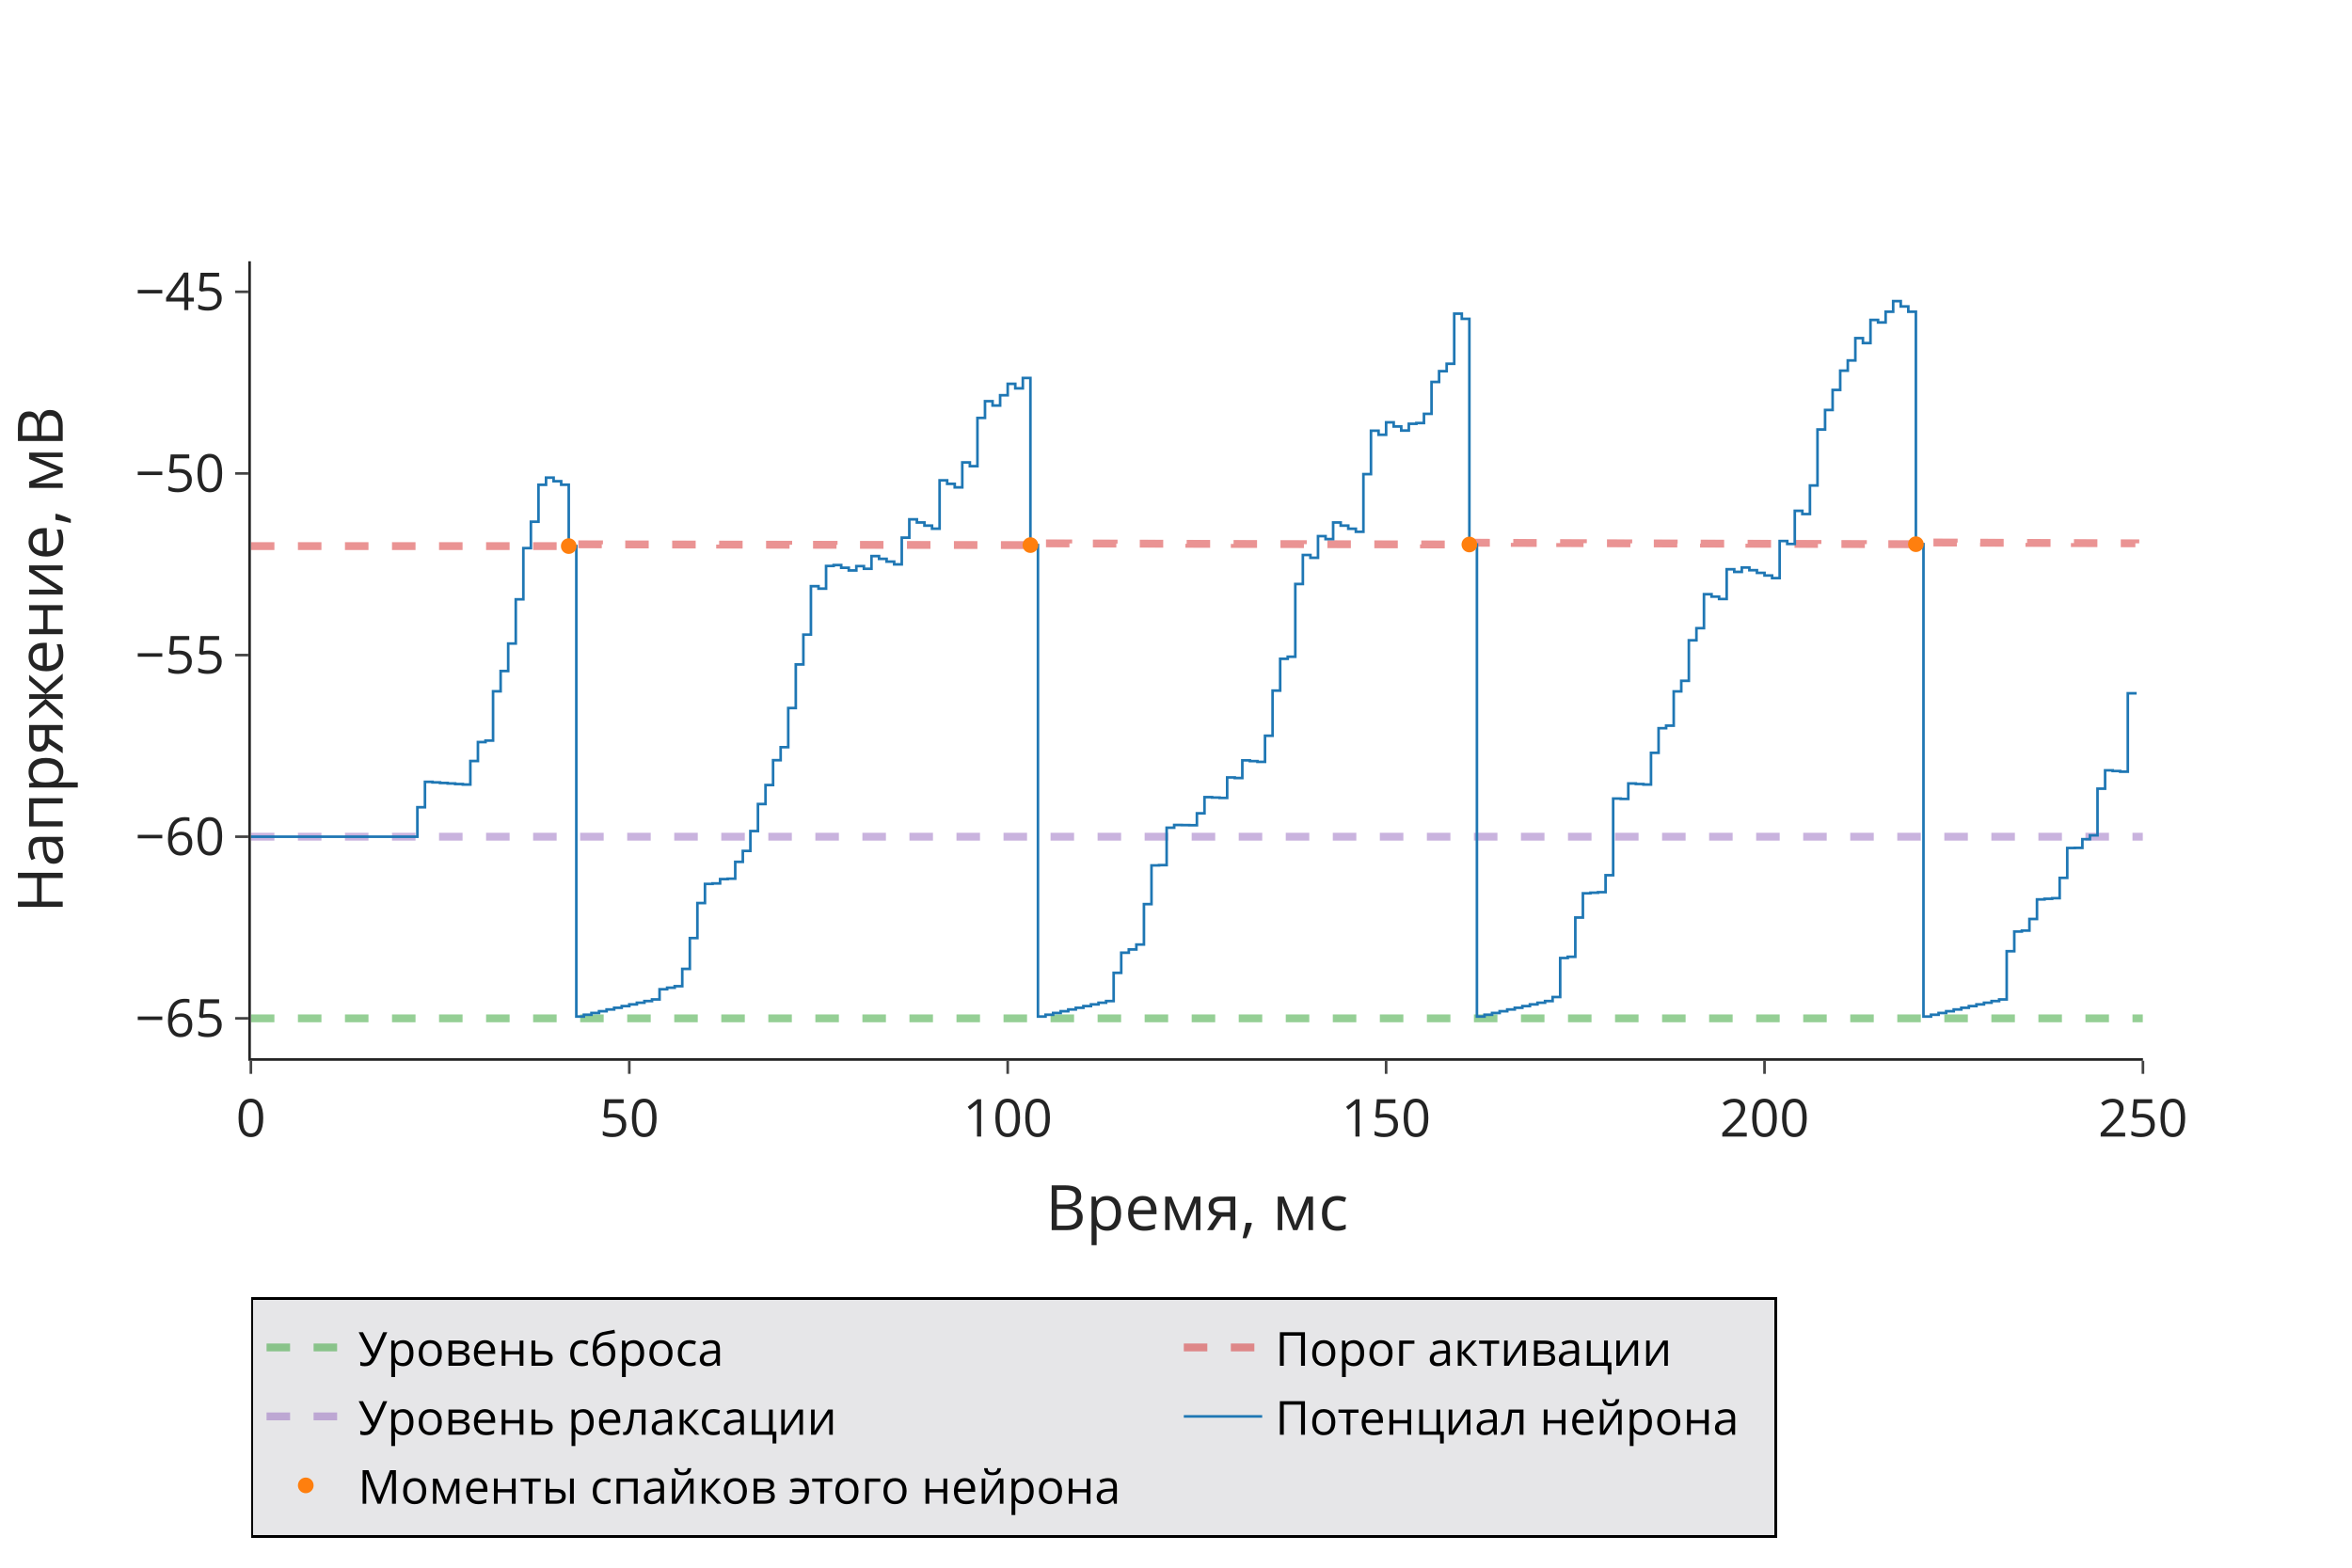
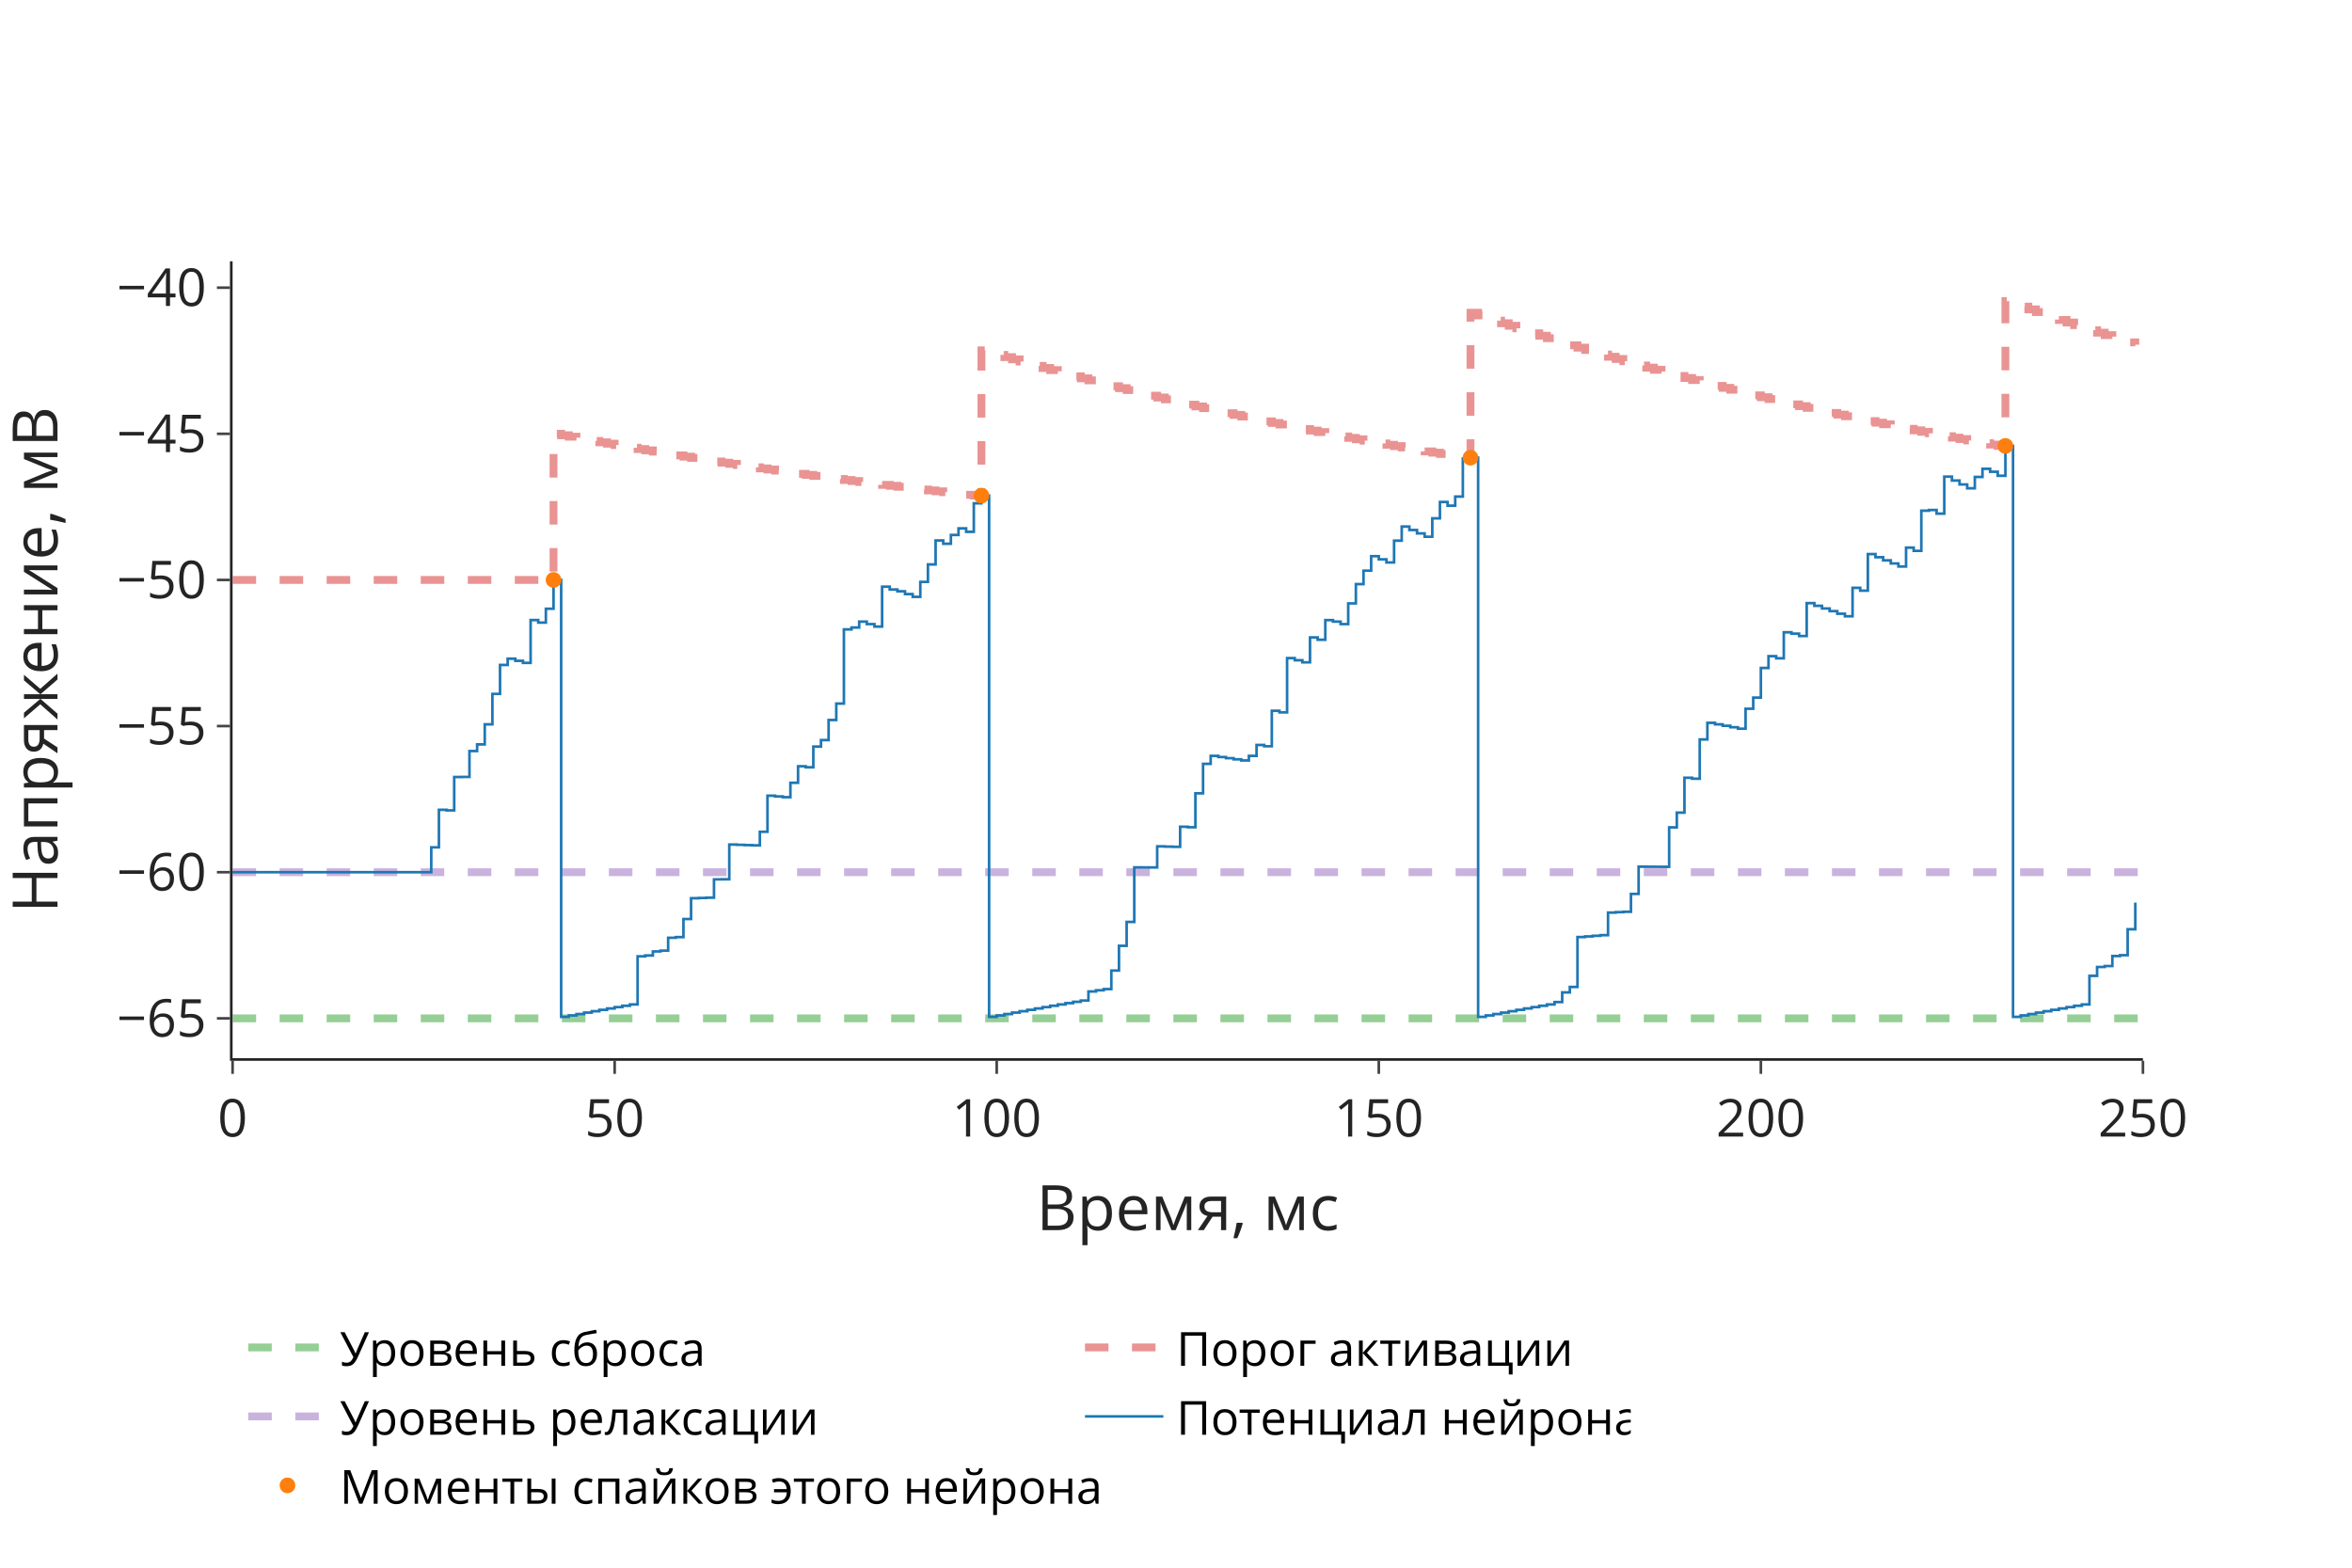
<svg xmlns="http://www.w3.org/2000/svg" class="main-svg" width="900" height="600" style="" viewBox="0 0 900 600">
  <rect x="0" y="0" width="900" height="600" style="fill: rgb(255, 255, 255); fill-opacity: 1;" />
-   <defs id="defs-c519e5">
+   <defs id="defs-5e301d">
    <g class="clips">
-       <clipPath id="clipc519e5xyplot" class="plotclip">
-         <rect width="724" height="305" />
-       </clipPath>
-       <clipPath class="axesclip" id="clipc519e5x">
-         <rect x="96" y="0" width="724" height="600" />
-       </clipPath>
-       <clipPath class="axesclip" id="clipc519e5y">
+       <clipPath id="clip5e301dxyplot" class="plotclip">
+         <rect width="731" height="305" />
+       </clipPath>
+       <clipPath class="axesclip" id="clip5e301dx">
+         <rect x="89" y="0" width="731" height="600" />
+       </clipPath>
+       <clipPath class="axesclip" id="clip5e301dy">
        <rect x="0" y="100" width="900" height="305" />
      </clipPath>
-       <clipPath class="axesclip" id="clipc519e5xy">
-         <rect x="96" y="100" width="724" height="305" />
+       <clipPath class="axesclip" id="clip5e301dxy">
+         <rect x="89" y="100" width="731" height="305" />
      </clipPath>
    </g>
    <g class="gradients" />
  </defs>
  <g class="bglayer" />
  <g class="layer-below">
    <g class="imagelayer" />
    <g class="shapelayer" />
  </g>
  <g class="cartesianlayer">
    <g class="subplot xy">
      <g class="layer-subplot">
        <g class="shapelayer" />
        <g class="imagelayer" />
      </g>
      <g class="gridlayer">
        <g class="x" />
        <g class="y" />
      </g>
      <g class="zerolinelayer" />
      <path class="xlines-below" />
      <path class="ylines-below" />
      <g class="overlines-below" />
      <g class="xaxislayer-below" />
      <g class="yaxislayer-below" />
      <g class="overaxes-below" />
-       <g class="plot" transform="translate(96, 100)" clip-path="url('#clipc519e5xyplot')">
+       <g class="plot" transform="translate(89, 100)" clip-path="url('#clip5e301dxyplot')">
        <g class="scatterlayer mlayer">
-           <g class="trace scatter tracef73c9b" style="stroke-miterlimit: 2; opacity: 0.5;">
-             <g class="fills" />
-             <g class="errorbars" />
-             <g class="lines">
-               <path class="js-line" d="M0,289.75H724V289.75" style="vector-effect: non-scaling-stroke; fill: none; stroke: rgb(44, 160, 44); stroke-opacity: 1; stroke-width: 3px; opacity: 1; stroke-dasharray: 9px, 9px;" />
-             </g>
-             <g class="points" />
-             <g class="text" />
-           </g>
-           <g class="trace scatter tracef20e17" style="stroke-miterlimit: 2; opacity: 0.5;">
-             <g class="fills" />
-             <g class="errorbars" />
-             <g class="lines">
-               <path class="js-line" d="M0,109.01H2.9V109.01H5.79V109.01H8.69V109.01H11.58V109.01H14.48V109.01H17.38V109.01H20.27V109.01H23.17V109.01H26.06V109.01H28.96V109.01H31.86V109.01H34.75V109.01H37.65V109.01H40.54V109.01H43.44V109.01H46.34V109.01H49.23V109.01H52.13V109.01H55.02V109.01H57.92V109.01H60.82V109.01H63.71V109.01H66.61V109.01H69.5V109.01H72.4V109.01H75.3V109.01H78.19V109.01H81.09V109.01H83.98V109.01H86.88V109.01H89.78V109.01H92.67V109.01H95.57V109.01H98.46V109.01H101.36V109.01H104.26V109.01H107.15V109.01H110.05V109.01H112.94V109.01H115.84V109.01H118.74V109.01H121.63V108.31H124.53V108.32H127.42V108.33H130.32V108.33H133.22V108.34H136.11V108.35H139.01V108.35H141.9V108.36H144.8V108.37H147.7V108.37H150.59V108.38H153.49V108.38H156.38V108.39H159.28V108.4H162.18V108.4H165.07V108.41H167.97V108.41H170.86V108.42H173.76V108.43H176.66V108.43H179.55V108.44H182.45V108.44H185.34V108.45H188.24V108.45H191.14V108.46H194.03V108.47H196.93V108.47H199.82V108.48H202.72V108.48H205.62V108.49H208.51V108.49H211.41V108.5H214.3V108.5H217.2V108.51H220.1V108.51H222.99V108.52H225.89V108.52H228.78V108.53H231.68V108.53H234.58V108.54H237.47V108.54H240.37V108.55H243.26V108.55H246.16V108.55H249.06V108.56H251.95V108.56H254.85V108.57H257.74V108.57H260.64V108.58H263.54V108.58H266.43V108.59H269.33V108.59H272.22V108.59H275.12V108.6H278.02V108.6H280.91V108.61H283.81V108.61H286.7V108.61H289.6V108.62H292.5V108.62H295.39V108.63H298.29V107.93H301.18V107.94H304.08V107.96H306.98V107.97H309.87V107.98H312.77V107.99H315.66V108H318.56V108.01H321.46V108.02H324.35V108.03H327.25V108.04H330.14V108.05H333.04V108.06H335.94V108.06H338.83V108.07H341.73V108.08H344.62V108.09H347.52V108.1H350.42V108.11H353.31V108.12H356.21V108.13H359.1V108.14H362V108.15H364.9V108.15H367.79V108.16H370.69V108.17H373.58V108.18H376.48V108.19H379.38V108.2H382.27V108.2H385.17V108.21H388.06V108.22H390.96V108.23H393.86V108.24H396.75V108.24H399.65V108.25H402.54V108.26H405.44V108.27H408.34V108.27H411.23V108.28H414.13V108.29H417.02V108.3H419.92V108.3H422.82V108.31H425.71V108.32H428.61V108.32H431.5V108.33H434.4V108.34H437.3V108.34H440.19V108.35H443.09V108.36H445.98V108.36H448.88V108.37H451.78V108.38H454.67V108.38H457.57V108.39H460.46V108.39H463.36V108.4H466.26V107.71H469.15V107.72H472.05V107.74H474.94V107.75H477.84V107.76H480.74V107.77H483.63V107.79H486.53V107.8H489.42V107.81H492.32V107.82H495.22V107.83H498.11V107.85H501.01V107.86H503.9V107.87H506.8V107.88H509.7V107.89H512.59V107.9H515.49V107.91H518.38V107.92H521.28V107.94H524.18V107.95H527.07V107.96H529.97V107.97H532.86V107.98H535.76V107.99H538.66V108H541.55V108.01H544.45V108.02H547.34V108.03H550.24V108.04H553.14V108.05H556.03V108.06H558.93V108.07H561.82V108.08H564.72V108.08H567.62V108.09H570.51V108.1H573.41V108.11H576.3V108.12H579.2V108.13H582.1V108.14H584.99V108.15H587.89V108.16H590.78V108.16H593.68V108.17H596.58V108.18H599.47V108.19H602.37V108.2H605.26V108.21H608.16V108.21H611.06V108.22H613.95V108.23H616.85V108.24H619.74V108.24H622.64V108.25H625.54V108.26H628.43V108.27H631.33V108.27H634.22V108.28H637.12V107.59H640.02V107.61H642.91V107.62H645.81V107.64H648.7V107.65H651.6V107.66H654.5V107.68H657.39V107.69H660.29V107.7H663.18V107.72H666.08V107.73H668.98V107.74H671.87V107.75H674.77V107.77H677.66V107.78H680.56V107.79H683.46V107.8H686.35V107.81H689.25V107.83H692.14V107.84H695.04V107.85H697.94V107.86H700.83V107.87H703.73V107.88H706.62V107.9H709.52V107.91H712.42V107.92H715.31V107.93H718.21V107.94H721.1V107.95" style="vector-effect: non-scaling-stroke; fill: none; stroke: rgb(214, 39, 40); stroke-opacity: 1; stroke-width: 3px; opacity: 1; stroke-dasharray: 9px, 9px;" />
-             </g>
-             <g class="points" />
-             <g class="text" />
-           </g>
-           <g class="trace scatter traceb3a255" style="stroke-miterlimit: 2; opacity: 0.5;">
-             <g class="fills" />
-             <g class="errorbars" />
-             <g class="lines">
-               <path class="js-line" d="M0,220.23H724V220.23" style="vector-effect: non-scaling-stroke; fill: none; stroke: rgb(148, 103, 189); stroke-opacity: 1; stroke-width: 3px; opacity: 1; stroke-dasharray: 9px, 9px;" />
-             </g>
-             <g class="points" />
-             <g class="text" />
-           </g>
-           <g class="trace scatter trace264a62" style="stroke-miterlimit: 2; opacity: 1;">
-             <g class="fills" />
-             <g class="errorbars" />
-             <g class="lines">
-               <path class="js-line" d="M0,220.23H2.9V220.23H5.79V220.23H8.69V220.23H11.58V220.23H14.48V220.23H17.38V220.23H20.27V220.23H23.17V220.23H26.06V220.23H28.96V220.23H31.86V220.23H34.75V220.23H37.65V220.23H40.54V220.23H43.44V220.23H46.34V220.23H49.23V220.23H52.13V220.23H55.02V220.23H57.92V220.23H60.82V220.23H63.71V208.95H66.61V199.24H69.5V199.45H72.4V199.66H75.3V199.86H78.19V200.07H81.09V200.27H83.98V191.26H86.88V184.01H89.78V183.45H92.67V164.58H95.57V156.83H98.46V146.3H101.36V129.38H104.26V109.79H107.15V99.68H110.05V85.55H112.94V82.8H115.84V84.17H118.74V85.52H121.63V109.01H124.53V289.06H127.42V288.37H130.32V287.7H133.22V287.02H136.11V286.36H139.01V285.7H141.9V285.05H144.8V284.41H147.7V283.77H150.59V283.13H153.49V282.51H156.38V278.61H159.28V278.03H162.18V277.45H165.07V270.82H167.97V259.03H170.86V245.63H173.76V238.29H176.66V238.11H179.55V236.46H182.45V236.3H185.34V229.86H188.24V225.67H191.14V218.08H194.03V207.73H196.93V200.46H199.82V190.96H202.72V185.97H205.62V170.98H208.51V154.3H211.41V142.89H214.3V124.36H217.2V125.29H220.1V116.61H222.99V116.26H225.89V117.3H228.78V118.32H231.68V116.66H234.58V117.69H237.47V112.83H240.37V113.89H243.26V114.95H246.16V116H249.06V105.78H251.95V98.76H254.85V99.97H257.74V101.17H260.64V102.35H263.54V83.83H266.43V85.19H269.33V86.53H272.22V76.98H275.12V78.41H278.02V59.95H280.91V53.54H283.81V55.2H286.7V51.28H289.6V46.9H292.5V48.63H295.39V44.66H298.29V108.63H301.18V289.06H304.08V288.37H306.98V287.7H309.87V287.02H312.77V286.36H315.66V285.7H318.56V285.05H321.46V284.41H324.35V283.77H327.25V283.13H330.14V272.34H333.04V264.63H335.94V263.39H338.83V261.5H341.73V246.03H344.62V231.21H347.52V231.1H350.42V216.79H353.31V215.75H356.21V215.8H359.1V215.84H362V211.28H364.9V205.09H367.79V205.24H370.69V205.39H373.58V197.54H376.48V197.76H379.38V191.01H382.27V191.3H385.17V191.59H388.06V181.59H390.96V164.32H393.86V152.15H396.75V151.36H399.65V123.51H402.54V112.41H405.44V113.48H408.34V105.19H411.23V106.33H414.13V99.97H417.02V101.17H419.92V102.36H422.82V103.53H425.71V81.47H428.61V64.84H431.5V66.39H434.4V61.64H437.3V63.22H440.19V64.78H443.09V62.19H445.98V61.9H448.88V58.39H451.78V46.19H454.67V42.05H457.57V39.22H460.46V20.04H463.36V22.03H466.26V108.4H469.15V289.06H472.05V288.37H474.94V287.7H477.84V287.02H480.74V286.36H483.63V285.7H486.53V285.05H489.42V284.41H492.32V283.77H495.22V283.13H498.11V281.59H501.01V266.66H503.9V266.2H506.8V251.16H509.7V241.89H512.59V241.67H515.49V241.46H518.38V234.97H521.28V205.63H524.18V205.77H527.07V199.86H529.97V200.06H532.86V200.26H535.76V188.13H538.66V178.7H541.55V177.73H544.45V164.61H547.34V160.56H550.24V145.07H553.14V140.42H556.03V127.43H558.93V128.35H561.82V129.26H564.72V117.88H567.62V118.88H570.51V117.21H573.41V118.24H576.3V119.25H579.2V120.26H582.1V121.25H584.99V107.06H587.89V108.19H590.78V95.5H593.68V96.74H596.58V85.81H599.47V64.37H602.37V56.91H605.26V49.23H608.16V41.86H611.06V37.95H613.95V29.4H616.85V31.3H619.74V22.44H622.64V23.4H625.54V19.3H628.43V15.25H631.33V17.29H634.22V19.31H637.12V108.28H640.02V289.06H642.91V288.37H645.81V287.7H648.7V287.02H651.6V286.36H654.5V285.7H657.39V285.05H660.29V284.41H663.18V283.77H666.08V283.13H668.98V282.51H671.87V264.05H674.77V256.53H677.66V256.17H680.56V251.72H683.46V244.24H686.35V244H689.25V243.76H692.14V235.99H695.04V224.55H697.94V224.5H700.83V221.18H703.73V219.7H706.62V201.85H709.52V194.83H712.42V195.09H715.31V195.34H718.21V165.34H721.1V164.87" style="vector-effect: non-scaling-stroke; fill: none; stroke: rgb(31, 119, 180); stroke-opacity: 1; stroke-width: 1px; opacity: 1;" />
-             </g>
-             <g class="points" />
-             <g class="text" />
-           </g>
-           <g class="trace scatter tracebfa62c" style="stroke-miterlimit: 2; opacity: 1;">
+           <g class="trace scatter tracedfa2c3" style="stroke-miterlimit: 2; opacity: 0.5;">
+             <g class="fills" />
+             <g class="errorbars" />
+             <g class="lines">
+               <path class="js-line" d="M0,289.75H731V289.75" style="vector-effect: non-scaling-stroke; fill: none; stroke: rgb(44, 160, 44); stroke-opacity: 1; stroke-width: 3px; opacity: 1; stroke-dasharray: 9px, 9px;" />
+             </g>
+             <g class="points" />
+             <g class="text" />
+           </g>
+           <g class="trace scatter trace1fc67f" style="stroke-miterlimit: 2; opacity: 0.5;">
+             <g class="fills" />
+             <g class="errorbars" />
+             <g class="lines">
+               <path class="js-line" d="M0,121.96H2.92V121.96H5.85V121.96H8.77V121.96H11.7V121.96H14.62V121.96H17.54V121.96H20.47V121.96H23.39V121.96H26.32V121.96H29.24V121.96H32.16V121.96H35.09V121.96H38.01V121.96H40.94V121.96H43.86V121.96H46.78V121.96H49.71V121.96H52.63V121.96H55.56V121.96H58.48V121.96H61.4V121.96H64.33V121.96H67.25V121.96H70.18V121.96H73.1V121.96H76.02V121.96H78.95V121.96H81.87V121.96H84.8V121.96H87.72V121.96H90.64V121.96H93.57V121.96H96.49V121.96H99.42V121.96H102.34V121.96H105.26V121.96H108.19V121.96H111.11V121.96H114.04V121.96H116.96V121.96H119.88V121.96H122.81V66.03H125.73V66.59H128.66V67.14H131.58V67.69H134.5V68.23H137.43V68.76H140.35V69.29H143.28V69.81H146.2V70.33H149.12V70.85H152.05V71.36H154.97V71.86H157.9V72.36H160.82V72.85H163.74V73.34H166.67V73.82H169.59V74.3H172.52V74.78H175.44V75.25H178.36V75.71H181.29V76.17H184.21V76.63H187.14V77.08H190.06V77.53H192.98V77.97H195.91V78.41H198.83V78.84H201.76V79.27H204.68V79.69H207.6V80.11H210.53V80.53H213.45V80.94H216.38V81.35H219.3V81.75H222.22V82.15H225.15V82.55H228.07V82.94H231V83.33H233.92V83.71H236.84V84.1H239.77V84.47H242.69V84.85H245.62V85.21H248.54V85.58H251.46V85.94H254.39V86.3H257.31V86.66H260.24V87.01H263.16V87.35H266.08V87.7H269.01V88.04H271.93V88.38H274.86V88.71H277.78V89.04H280.7V89.37H283.63V89.69H286.55V34.09H289.48V34.96H292.4V35.83H295.32V36.68H298.25V37.53H301.17V38.37H304.1V39.2H307.02V40.03H309.94V40.84H312.87V41.65H315.79V42.45H318.72V43.24H321.64V44.02H324.56V44.8H327.49V45.57H330.41V46.33H333.34V47.08H336.26V47.82H339.18V48.56H342.11V49.29H345.03V50.02H347.96V50.73H350.88V51.44H353.8V52.14H356.73V52.84H359.65V53.52H362.58V54.21H365.5V54.88H368.42V55.55H371.35V56.21H374.27V56.86H377.2V57.51H380.12V58.15H383.04V58.79H385.97V59.41H388.89V60.04H391.82V60.65H394.74V61.26H397.66V61.87H400.59V62.47H403.51V63.06H406.44V63.64H409.36V64.22H412.28V64.8H415.21V65.37H418.13V65.93H421.06V66.49H423.98V67.04H426.9V67.59H429.83V68.13H432.75V68.66H435.68V69.19H438.6V69.72H441.52V70.24H444.45V70.75H447.37V71.26H450.3V71.77H453.22V72.27H456.14V72.76H459.07V73.25H461.99V73.74H464.92V74.22H467.84V74.69H470.76V75.16H473.69V19.7H476.61V20.71H479.54V21.72H482.46V22.72H485.38V23.71H488.31V24.68H491.23V25.65H494.16V26.61H497.08V27.56H500V28.5H502.93V29.43H505.85V30.35H508.78V31.26H511.7V32.16H514.62V33.06H517.55V33.94H520.47V34.82H523.4V35.68H526.32V36.54H529.24V37.39H532.17V38.23H535.09V39.07H538.02V39.89H540.94V40.71H543.86V41.52H546.79V42.32H549.71V43.11H552.64V43.9H555.56V44.67H558.48V45.44H561.41V46.2H564.33V46.96H567.26V47.7H570.18V48.44H573.1V49.17H576.03V49.9H578.95V50.61H581.88V51.32H584.8V52.03H587.72V52.72H590.65V53.41H593.57V54.09H596.5V54.77H599.42V55.44H602.34V56.1H605.27V56.76H608.19V57.4H611.12V58.05H614.04V58.68H616.96V59.31H619.89V59.94H622.81V60.55H625.74V61.16H628.66V61.77H631.58V62.37H634.51V62.96H637.43V63.55H640.36V64.13H643.28V64.7H646.2V65.27H649.13V65.84H652.05V66.4H654.98V66.95H657.9V67.5H660.82V68.04H663.75V68.58H666.67V69.11H669.6V69.63H672.52V70.15H675.44V70.67H678.37V15.25H681.29V16.31H684.22V17.36H687.14V18.4H690.06V19.43H692.99V20.45H695.91V21.46H698.84V22.46H701.76V23.45H704.68V24.43H707.61V25.41H710.53V26.37H713.46V27.32H716.38V28.26H719.3V29.19H722.23V30.11H725.15V31.03H728.08V31.93" style="vector-effect: non-scaling-stroke; fill: none; stroke: rgb(214, 39, 40); stroke-opacity: 1; stroke-width: 3px; opacity: 1; stroke-dasharray: 9px, 9px;" />
+             </g>
+             <g class="points" />
+             <g class="text" />
+           </g>
+           <g class="trace scatter traced1968a" style="stroke-miterlimit: 2; opacity: 0.5;">
+             <g class="fills" />
+             <g class="errorbars" />
+             <g class="lines">
+               <path class="js-line" d="M0,233.82H731V233.82" style="vector-effect: non-scaling-stroke; fill: none; stroke: rgb(148, 103, 189); stroke-opacity: 1; stroke-width: 3px; opacity: 1; stroke-dasharray: 9px, 9px;" />
+             </g>
+             <g class="points" />
+             <g class="text" />
+           </g>
+           <g class="trace scatter trace7bc4e3" style="stroke-miterlimit: 2; opacity: 1;">
+             <g class="fills" />
+             <g class="errorbars" />
+             <g class="lines">
+               <path class="js-line" d="M0,233.82H2.92V233.82H5.85V233.82H8.77V233.82H11.7V233.82H14.62V233.82H17.54V233.82H20.47V233.82H23.39V233.82H26.32V233.82H29.24V233.82H32.16V233.82H35.09V233.82H38.01V233.82H40.94V233.82H43.86V233.82H46.78V233.82H49.71V233.82H52.63V233.82H55.56V233.82H58.48V233.82H61.4V233.82H64.33V233.82H67.25V233.82H70.18V233.82H73.1V233.82H76.02V224.3H78.95V209.93H81.87V210.16H84.8V197.39H87.72V197.35H90.64V187.44H93.57V184.91H96.49V177.22H99.42V165.57H102.34V154.5H105.26V152.09H108.19V152.91H111.11V153.71H114.04V137.32H116.96V138.28H119.88V132.98H122.81V121.96H125.73V289.19H128.66V288.64H131.58V288.1H134.5V287.56H137.43V287.02H140.35V286.49H143.28V285.97H146.2V285.45H149.12V284.94H152.05V284.43H154.97V266.01H157.9V265.69H160.82V264.14H163.74V263.83H166.67V258.91H169.59V258.66H172.52V251.73H175.44V243.77H178.36V243.67H181.29V243.57H184.21V236.56H187.14V236.53H190.06V223.23H192.98V223.34H195.91V223.44H198.83V223.55H201.76V218.35H204.68V204.54H207.6V204.83H210.53V205.12H213.45V199.59H216.38V193.27H219.3V193.67H222.22V185.75H225.15V183.24H228.07V175.56H231V169.28H233.92V140.88H236.84V140.17H239.77V137.91H242.69V138.86H245.62V139.81H248.54V124.54H251.46V125.63H254.39V126.3H257.31V127.37H260.24V128.43H263.16V122.71H266.08V116.03H269.01V106.85H271.93V108.11H274.86V104.74H277.78V102.23H280.7V103.54H283.63V92.62H286.55V89.69H289.48V289.19H292.4V288.64H295.32V288.1H298.25V287.56H301.17V287.02H304.1V286.49H307.02V285.97H309.94V285.45H312.87V284.94H315.79V284.43H318.72V283.92H321.64V283.43H324.56V282.93H327.49V279.46H330.41V279H333.34V278.55H336.26V271.46H339.18V262H342.11V252.85H345.03V231.96H347.96V231.98H350.88V232H353.8V223.92H356.73V224.02H359.65V224.11H362.58V216.42H365.5V216.6H368.42V203.62H371.35V192.35H374.27V189.29H377.2V189.74H380.12V190.17H383.04V190.61H385.97V191.04H388.89V189.3H391.82V185.12H394.74V185.61H397.66V172.04H400.59V172.65H403.51V151.88H406.44V152.69H409.36V153.5H412.28V143.95H415.21V144.85H418.13V137.34H421.06V137.9H423.98V138.86H426.9V130.94H429.83V123.56H432.75V118.41H435.68V112.87H438.6V114.07H441.52V115.27H444.45V106.93H447.37V101.52H450.3V102.84H453.22V104.14H456.14V105.43H459.07V98.39H461.99V92.12H464.92V93.53H467.84V90.05H470.76V75.51H473.69V75.16H476.61V289.19H479.54V288.64H482.46V288.1H485.38V287.56H488.31V287.02H491.23V286.49H494.16V285.97H497.08V285.45H500V284.94H502.93V284.43H505.85V283.52H508.78V279.83H511.7V277.74H514.62V258.64H517.55V258.39H520.47V258.15H523.4V257.91H526.32V249.27H529.24V249.11H532.17V248.96H535.09V242.13H538.02V231.7H540.94V231.72H543.86V231.74H546.79V231.76H549.71V216.66H552.64V211.02H555.56V197.67H558.48V198.03H561.41V183.01H564.33V176.65H567.26V177.22H570.18V177.78H573.1V178.34H576.03V178.89H578.95V171.26H581.88V167H584.8V155.65H587.72V151.13H590.65V151.95H593.57V142H596.5V142.51H599.42V143.42H602.34V130.84H605.27V131.87H608.19V132.88H611.12V133.89H614.04V134.88H616.96V135.87H619.89V124.98H622.81V126.07H625.74V112.06H628.66V113.27H631.58V114.47H634.51V115.65H637.43V116.83H640.36V109.6H643.28V110.83H646.2V95.46H649.13V95.2H652.05V96.58H654.98V82.41H657.9V83.91H660.82V85.41H663.75V86.88H666.67V82.54H669.6V79.42H672.52V80.56H675.44V82.08H678.37V70.67H681.29V289.19H684.22V288.64H687.14V288.1H690.06V287.56H692.99V287.02H695.91V286.49H698.84V285.97H701.76V285.45H704.68V284.94H707.61V284.43H710.53V273.48H713.46V270.09H716.38V269.73H719.3V265.9H722.23V265.58H725.15V255.65H728.08V245.46" style="vector-effect: non-scaling-stroke; fill: none; stroke: rgb(31, 119, 180); stroke-opacity: 1; stroke-width: 1px; opacity: 1;" />
+             </g>
+             <g class="points" />
+             <g class="text" />
+           </g>
+           <g class="trace scatter trace8ce235" style="stroke-miterlimit: 2; opacity: 1;">
            <g class="fills" />
            <g class="errorbars" />
            <g class="lines" />
            <g class="points">
-               <path class="point" transform="translate(121.63,109.01)" d="M3,0A3,3 0 1,1 0,-3A3,3 0 0,1 3,0Z" style="opacity: 1; stroke-width: 0px; fill: rgb(255, 127, 14); fill-opacity: 1;" />
-               <path class="point" transform="translate(298.29,108.63)" d="M3,0A3,3 0 1,1 0,-3A3,3 0 0,1 3,0Z" style="opacity: 1; stroke-width: 0px; fill: rgb(255, 127, 14); fill-opacity: 1;" />
-               <path class="point" transform="translate(466.26,108.4)" d="M3,0A3,3 0 1,1 0,-3A3,3 0 0,1 3,0Z" style="opacity: 1; stroke-width: 0px; fill: rgb(255, 127, 14); fill-opacity: 1;" />
-               <path class="point" transform="translate(637.12,108.28)" d="M3,0A3,3 0 1,1 0,-3A3,3 0 0,1 3,0Z" style="opacity: 1; stroke-width: 0px; fill: rgb(255, 127, 14); fill-opacity: 1;" />
+               <path class="point" transform="translate(122.81,121.96)" d="M3,0A3,3 0 1,1 0,-3A3,3 0 0,1 3,0Z" style="opacity: 1; stroke-width: 0px; fill: rgb(255, 127, 14); fill-opacity: 1;" />
+               <path class="point" transform="translate(286.55,89.69)" d="M3,0A3,3 0 1,1 0,-3A3,3 0 0,1 3,0Z" style="opacity: 1; stroke-width: 0px; fill: rgb(255, 127, 14); fill-opacity: 1;" />
+               <path class="point" transform="translate(473.69,75.16)" d="M3,0A3,3 0 1,1 0,-3A3,3 0 0,1 3,0Z" style="opacity: 1; stroke-width: 0px; fill: rgb(255, 127, 14); fill-opacity: 1;" />
+               <path class="point" transform="translate(678.37,70.67)" d="M3,0A3,3 0 1,1 0,-3A3,3 0 0,1 3,0Z" style="opacity: 1; stroke-width: 0px; fill: rgb(255, 127, 14); fill-opacity: 1;" />
            </g>
            <g class="text" />
          </g>
        </g>
      </g>
      <g class="overplot" />
-       <path class="xlines-above crisp" d="M95,405.5H820" style="fill: none; stroke-width: 1px; stroke: rgb(36, 36, 36); stroke-opacity: 1;" />
-       <path class="ylines-above crisp" d="M95.5,100V405" style="fill: none; stroke-width: 1px; stroke: rgb(36, 36, 36); stroke-opacity: 1;" />
+       <path class="xlines-above crisp" d="M88,405.5H820" style="fill: none; stroke-width: 1px; stroke: rgb(36, 36, 36); stroke-opacity: 1;" />
+       <path class="ylines-above crisp" d="M88.5,100V405" style="fill: none; stroke-width: 1px; stroke: rgb(36, 36, 36); stroke-opacity: 1;" />
      <g class="overlines-above" />
      <g class="xaxislayer-above">
-         <path class="xtick ticks crisp" d="M0,406v5" transform="translate(96,0)" style="stroke: rgb(68, 68, 68); stroke-opacity: 1; stroke-width: 1px;" />
-         <path class="xtick ticks crisp" d="M0,406v5" transform="translate(240.8,0)" style="stroke: rgb(68, 68, 68); stroke-opacity: 1; stroke-width: 1px;" />
-         <path class="xtick ticks crisp" d="M0,406v5" transform="translate(385.6,0)" style="stroke: rgb(68, 68, 68); stroke-opacity: 1; stroke-width: 1px;" />
-         <path class="xtick ticks crisp" d="M0,406v5" transform="translate(530.4,0)" style="stroke: rgb(68, 68, 68); stroke-opacity: 1; stroke-width: 1px;" />
-         <path class="xtick ticks crisp" d="M0,406v5" transform="translate(675.2,0)" style="stroke: rgb(68, 68, 68); stroke-opacity: 1; stroke-width: 1px;" />
+         <path class="xtick ticks crisp" d="M0,406v5" transform="translate(89,0)" style="stroke: rgb(68, 68, 68); stroke-opacity: 1; stroke-width: 1px;" />
+         <path class="xtick ticks crisp" d="M0,406v5" transform="translate(235.2,0)" style="stroke: rgb(68, 68, 68); stroke-opacity: 1; stroke-width: 1px;" />
+         <path class="xtick ticks crisp" d="M0,406v5" transform="translate(381.4,0)" style="stroke: rgb(68, 68, 68); stroke-opacity: 1; stroke-width: 1px;" />
+         <path class="xtick ticks crisp" d="M0,406v5" transform="translate(527.6,0)" style="stroke: rgb(68, 68, 68); stroke-opacity: 1; stroke-width: 1px;" />
+         <path class="xtick ticks crisp" d="M0,406v5" transform="translate(673.8,0)" style="stroke: rgb(68, 68, 68); stroke-opacity: 1; stroke-width: 1px;" />
        <path class="xtick ticks crisp" d="M0,406v5" transform="translate(820,0)" style="stroke: rgb(68, 68, 68); stroke-opacity: 1; stroke-width: 1px;" />
        <g class="xtick">
-           <text text-anchor="middle" x="0" y="435" transform="translate(96,0)" style="font-family: 'Open Sans', verdana, arial, sans-serif; font-size: 20px; fill: rgb(36, 36, 36); fill-opacity: 1; white-space: pre;">0</text>
-         </g>
-         <g class="xtick">
-           <text text-anchor="middle" x="0" y="435" transform="translate(240.8,0)" style="font-family: 'Open Sans', verdana, arial, sans-serif; font-size: 20px; fill: rgb(36, 36, 36); fill-opacity: 1; white-space: pre;">50</text>
-         </g>
-         <g class="xtick">
-           <text text-anchor="middle" x="0" y="435" transform="translate(385.6,0)" style="font-family: 'Open Sans', verdana, arial, sans-serif; font-size: 20px; fill: rgb(36, 36, 36); fill-opacity: 1; white-space: pre;">100</text>
-         </g>
-         <g class="xtick">
-           <text text-anchor="middle" x="0" y="435" transform="translate(530.4,0)" style="font-family: 'Open Sans', verdana, arial, sans-serif; font-size: 20px; fill: rgb(36, 36, 36); fill-opacity: 1; white-space: pre;">150</text>
-         </g>
-         <g class="xtick">
-           <text text-anchor="middle" x="0" y="435" transform="translate(675.2,0)" style="font-family: 'Open Sans', verdana, arial, sans-serif; font-size: 20px; fill: rgb(36, 36, 36); fill-opacity: 1; white-space: pre;">200</text>
+           <text text-anchor="middle" x="0" y="435" transform="translate(89,0)" style="font-family: 'Open Sans', verdana, arial, sans-serif; font-size: 20px; fill: rgb(36, 36, 36); fill-opacity: 1; white-space: pre;">0</text>
+         </g>
+         <g class="xtick">
+           <text text-anchor="middle" x="0" y="435" transform="translate(235.2,0)" style="font-family: 'Open Sans', verdana, arial, sans-serif; font-size: 20px; fill: rgb(36, 36, 36); fill-opacity: 1; white-space: pre;">50</text>
+         </g>
+         <g class="xtick">
+           <text text-anchor="middle" x="0" y="435" transform="translate(381.4,0)" style="font-family: 'Open Sans', verdana, arial, sans-serif; font-size: 20px; fill: rgb(36, 36, 36); fill-opacity: 1; white-space: pre;">100</text>
+         </g>
+         <g class="xtick">
+           <text text-anchor="middle" x="0" y="435" transform="translate(527.6,0)" style="font-family: 'Open Sans', verdana, arial, sans-serif; font-size: 20px; fill: rgb(36, 36, 36); fill-opacity: 1; white-space: pre;">150</text>
+         </g>
+         <g class="xtick">
+           <text text-anchor="middle" x="0" y="435" transform="translate(673.8,0)" style="font-family: 'Open Sans', verdana, arial, sans-serif; font-size: 20px; fill: rgb(36, 36, 36); fill-opacity: 1; white-space: pre;">200</text>
        </g>
        <g class="xtick">
          <text text-anchor="middle" x="0" y="435" transform="translate(820,0)" style="font-family: 'Open Sans', verdana, arial, sans-serif; font-size: 20px; fill: rgb(36, 36, 36); fill-opacity: 1; white-space: pre;">250</text>
        </g>
      </g>
      <g class="yaxislayer-above">
-         <path class="ytick ticks crisp" d="M95,0h-5" transform="translate(0,389.75)" style="stroke: rgb(68, 68, 68); stroke-opacity: 1; stroke-width: 1px;" />
-         <path class="ytick ticks crisp" d="M95,0h-5" transform="translate(0,320.23)" style="stroke: rgb(68, 68, 68); stroke-opacity: 1; stroke-width: 1px;" />
-         <path class="ytick ticks crisp" d="M95,0h-5" transform="translate(0,250.72)" style="stroke: rgb(68, 68, 68); stroke-opacity: 1; stroke-width: 1px;" />
-         <path class="ytick ticks crisp" d="M95,0h-5" transform="translate(0,181.2)" style="stroke: rgb(68, 68, 68); stroke-opacity: 1; stroke-width: 1px;" />
-         <path class="ytick ticks crisp" d="M95,0h-5" transform="translate(0,111.68)" style="stroke: rgb(68, 68, 68); stroke-opacity: 1; stroke-width: 1px;" />
-         <g class="ytick">
-           <text text-anchor="end" x="86" y="7" transform="translate(0,389.75)" style="font-family: 'Open Sans', verdana, arial, sans-serif; font-size: 20px; fill: rgb(36, 36, 36); fill-opacity: 1; white-space: pre;">−65</text>
-         </g>
-         <g class="ytick">
-           <text text-anchor="end" x="86" y="7" transform="translate(0,320.23)" style="font-family: 'Open Sans', verdana, arial, sans-serif; font-size: 20px; fill: rgb(36, 36, 36); fill-opacity: 1; white-space: pre;">−60</text>
-         </g>
-         <g class="ytick">
-           <text text-anchor="end" x="86" y="7" transform="translate(0,250.72)" style="font-family: 'Open Sans', verdana, arial, sans-serif; font-size: 20px; fill: rgb(36, 36, 36); fill-opacity: 1; white-space: pre;">−55</text>
-         </g>
-         <g class="ytick">
-           <text text-anchor="end" x="86" y="7" transform="translate(0,181.2)" style="font-family: 'Open Sans', verdana, arial, sans-serif; font-size: 20px; fill: rgb(36, 36, 36); fill-opacity: 1; white-space: pre;">−50</text>
-         </g>
-         <g class="ytick">
-           <text text-anchor="end" x="86" y="7" transform="translate(0,111.68)" style="font-family: 'Open Sans', verdana, arial, sans-serif; font-size: 20px; fill: rgb(36, 36, 36); fill-opacity: 1; white-space: pre;">−45</text>
+         <path class="ytick ticks crisp" d="M88,0h-5" transform="translate(0,389.75)" style="stroke: rgb(68, 68, 68); stroke-opacity: 1; stroke-width: 1px;" />
+         <path class="ytick ticks crisp" d="M88,0h-5" transform="translate(0,333.82)" style="stroke: rgb(68, 68, 68); stroke-opacity: 1; stroke-width: 1px;" />
+         <path class="ytick ticks crisp" d="M88,0h-5" transform="translate(0,277.89)" style="stroke: rgb(68, 68, 68); stroke-opacity: 1; stroke-width: 1px;" />
+         <path class="ytick ticks crisp" d="M88,0h-5" transform="translate(0,221.96)" style="stroke: rgb(68, 68, 68); stroke-opacity: 1; stroke-width: 1px;" />
+         <path class="ytick ticks crisp" d="M88,0h-5" transform="translate(0,166.03)" style="stroke: rgb(68, 68, 68); stroke-opacity: 1; stroke-width: 1px;" />
+         <path class="ytick ticks crisp" d="M88,0h-5" transform="translate(0,110.1)" style="stroke: rgb(68, 68, 68); stroke-opacity: 1; stroke-width: 1px;" />
+         <g class="ytick">
+           <text text-anchor="end" x="79" y="7" transform="translate(0,389.75)" style="font-family: 'Open Sans', verdana, arial, sans-serif; font-size: 20px; fill: rgb(36, 36, 36); fill-opacity: 1; white-space: pre;">−65</text>
+         </g>
+         <g class="ytick">
+           <text text-anchor="end" x="79" y="7" transform="translate(0,333.82)" style="font-family: 'Open Sans', verdana, arial, sans-serif; font-size: 20px; fill: rgb(36, 36, 36); fill-opacity: 1; white-space: pre;">−60</text>
+         </g>
+         <g class="ytick">
+           <text text-anchor="end" x="79" y="7" transform="translate(0,277.89)" style="font-family: 'Open Sans', verdana, arial, sans-serif; font-size: 20px; fill: rgb(36, 36, 36); fill-opacity: 1; white-space: pre;">−55</text>
+         </g>
+         <g class="ytick">
+           <text text-anchor="end" x="79" y="7" transform="translate(0,221.96)" style="font-family: 'Open Sans', verdana, arial, sans-serif; font-size: 20px; fill: rgb(36, 36, 36); fill-opacity: 1; white-space: pre;">−50</text>
+         </g>
+         <g class="ytick">
+           <text text-anchor="end" x="79" y="7" transform="translate(0,166.03)" style="font-family: 'Open Sans', verdana, arial, sans-serif; font-size: 20px; fill: rgb(36, 36, 36); fill-opacity: 1; white-space: pre;">−45</text>
+         </g>
+         <g class="ytick">
+           <text text-anchor="end" x="79" y="7" transform="translate(0,110.1)" style="font-family: 'Open Sans', verdana, arial, sans-serif; font-size: 20px; fill: rgb(36, 36, 36); fill-opacity: 1; white-space: pre;">−40</text>
        </g>
      </g>
      <g class="overaxes-above" />
    </g>
  </g>
  <g class="polarlayer" />
  <g class="ternarylayer" />
  <g class="geolayer" />
  <g class="funnelarealayer" />
  <g class="pielayer" />
  <g class="treemaplayer" />
  <g class="sunburstlayer" />
  <g class="glimages" />
-   <defs id="topdefs-c519e5">
+   <defs id="topdefs-5e301d">
    <g class="clips" />
-     <clipPath id="legendc519e5">
-       <rect width="582" height="90" x="1" y="1" />
+     <clipPath id="legend5e301d">
+       <rect width="534" height="90" x="1" y="1" />
    </clipPath>
  </defs>
  <g class="layer-above">
    <g class="imagelayer" />
    <g class="shapelayer" />
  </g>
  <g class="infolayer">
-     <g class="legend" pointer-events="all" transform="translate(96, 496.5)">
-       <rect class="bg" shape-rendering="crispEdges" width="583" height="91" x="0.5" y="0.5" style="stroke: rgb(0, 0, 0); stroke-opacity: 1; fill: rgb(5, 5, 25); fill-opacity: 0.1; stroke-width: 1px;" />
-       <g class="scrollbox" transform="translate(0, 0)" clip-path="url('#legendc519e5')">
+     <g class="legend" pointer-events="all" transform="translate(89, 496.5)">
+       <rect class="bg" shape-rendering="crispEdges" width="535" height="91" x="0.5" y="0.5" style="stroke: rgb(5, 5, 25); stroke-opacity: 0; fill: rgb(5, 5, 25); fill-opacity: 0; stroke-width: 1px;" />
+       <g class="scrollbox" transform="translate(0, 0)" clip-path="url('#legend5e301d')">
        <g class="groups">
          <g class="traces" transform="translate(1, 19.2)" style="opacity: 1;">
            <text class="legendtext user-select-none" text-anchor="start" x="40" y="7.02" style="font-family: 'Open Sans', verdana, arial, sans-serif; font-size: 18px; fill: rgb(0, 0, 0); fill-opacity: 1; white-space: pre;">Уровень сброса</text>
            <g class="layers" style="opacity: 0.5;">
              <g class="legendfill" />
              <g class="legendlines">
                <path class="js-line" d="M5,0h30" style="fill: none; stroke: rgb(44, 160, 44); stroke-opacity: 1; stroke-dasharray: 9px, 9px; stroke-width: 3px;" />
              </g>
              <g class="legendsymbols">
                <g class="legendpoints" />
              </g>
            </g>
-             <rect class="legendtoggle" pointer-events="all" x="0" y="-13.2" width="189.453" height="26.4" style="cursor: pointer; fill: rgb(0, 0, 0); fill-opacity: 0;" />
-           </g>
-           <g class="traces" transform="translate(351.9844, 19.2)" style="opacity: 1;">
+             <rect class="legendtoggle" pointer-events="all" x="0" y="-13.2" width="178.172" height="26.4" style="cursor: pointer; fill: rgb(0, 0, 0); fill-opacity: 0;" />
+           </g>
+           <g class="traces" transform="translate(321.1719, 19.2)" style="opacity: 1;">
            <text class="legendtext user-select-none" text-anchor="start" x="40" y="7.02" style="font-family: 'Open Sans', verdana, arial, sans-serif; font-size: 18px; fill: rgb(0, 0, 0); fill-opacity: 1; white-space: pre;">Порог активации</text>
            <g class="layers" style="opacity: 0.5;">
              <g class="legendfill" />
              <g class="legendlines">
                <path class="js-line" d="M5,0h30" style="fill: none; stroke: rgb(214, 39, 40); stroke-opacity: 1; stroke-dasharray: 9px, 9px; stroke-width: 3px;" />
              </g>
              <g class="legendsymbols">
                <g class="legendpoints" />
              </g>
            </g>
-             <rect class="legendtoggle" pointer-events="all" x="0" y="-13.2" width="201.984" height="26.4" style="cursor: pointer; fill: rgb(0, 0, 0); fill-opacity: 0;" />
+             <rect class="legendtoggle" pointer-events="all" x="0" y="-13.2" width="183.219" height="26.4" style="cursor: pointer; fill: rgb(0, 0, 0); fill-opacity: 0;" />
          </g>
          <g class="traces" transform="translate(1, 45.6)" style="opacity: 1;">
            <text class="legendtext user-select-none" text-anchor="start" x="40" y="7.02" style="font-family: 'Open Sans', verdana, arial, sans-serif; font-size: 18px; fill: rgb(0, 0, 0); fill-opacity: 1; white-space: pre;">Уровень релаксации</text>
            <g class="layers" style="opacity: 0.5;">
              <g class="legendfill" />
              <g class="legendlines">
                <path class="js-line" d="M5,0h30" style="fill: none; stroke: rgb(148, 103, 189); stroke-opacity: 1; stroke-dasharray: 9px, 9px; stroke-width: 3px;" />
              </g>
              <g class="legendsymbols">
                <g class="legendpoints" />
              </g>
            </g>
-             <rect class="legendtoggle" pointer-events="all" x="0" y="-13.2" width="235.859" height="26.4" style="cursor: pointer; fill: rgb(0, 0, 0); fill-opacity: 0;" />
-           </g>
-           <g class="traces" transform="translate(351.9844, 45.6)" style="opacity: 1;">
+             <rect class="legendtoggle" pointer-events="all" x="0" y="-13.2" width="215.297" height="26.4" style="cursor: pointer; fill: rgb(0, 0, 0); fill-opacity: 0;" />
+           </g>
+           <g class="traces" transform="translate(321.1719, 45.6)" style="opacity: 1;">
            <text class="legendtext user-select-none" text-anchor="start" x="40" y="7.02" style="font-family: 'Open Sans', verdana, arial, sans-serif; font-size: 18px; fill: rgb(0, 0, 0); fill-opacity: 1; white-space: pre;">Потенциал нейрона</text>
            <g class="layers" style="opacity: 1;">
              <g class="legendfill" />
              <g class="legendlines">
                <path class="js-line" d="M5,0h30" style="fill: none; stroke: rgb(31, 119, 180); stroke-opacity: 1; stroke-width: 1px;" />
              </g>
              <g class="legendsymbols">
                <g class="legendpoints" />
              </g>
            </g>
-             <rect class="legendtoggle" pointer-events="all" x="0" y="-13.2" width="227.656" height="26.4" style="cursor: pointer; fill: rgb(0, 0, 0); fill-opacity: 0;" />
+             <rect class="legendtoggle" pointer-events="all" x="0" y="-13.2" width="210.906" height="26.4" style="cursor: pointer; fill: rgb(0, 0, 0); fill-opacity: 0;" />
          </g>
          <g class="traces" transform="translate(1, 72)" style="opacity: 1;">
            <text class="legendtext user-select-none" text-anchor="start" x="40" y="7.02" style="font-family: 'Open Sans', verdana, arial, sans-serif; font-size: 18px; fill: rgb(0, 0, 0); fill-opacity: 1; white-space: pre;">Моменты спайков этого нейрона</text>
            <g class="layers" style="opacity: 1;">
              <g class="legendfill" />
              <g class="legendlines" />
              <g class="legendsymbols">
                <g class="legendpoints">
                  <path class="scatterpts" transform="translate(20,0)" d="M3,0A3,3 0 1,1 0,-3A3,3 0 0,1 3,0Z" style="opacity: 1; stroke-width: 0px; fill: rgb(255, 127, 14); fill-opacity: 1;" />
                </g>
              </g>
            </g>
-             <rect class="legendtoggle" pointer-events="all" x="0" y="-13.2" width="348.484" height="26.4" style="cursor: pointer; fill: rgb(0, 0, 0); fill-opacity: 0;" />
+             <rect class="legendtoggle" pointer-events="all" x="0" y="-13.2" width="317.672" height="26.4" style="cursor: pointer; fill: rgb(0, 0, 0); fill-opacity: 0;" />
          </g>
        </g>
      </g>
      <rect class="scrollbar" rx="20" ry="3" width="0" height="0" x="0" y="0" style="fill: rgb(128, 139, 164); fill-opacity: 1;" />
    </g>
    <g class="g-gtitle" />
    <g class="g-xtitle">
-       <text class="xtitle" x="458" y="470.8" text-anchor="middle" style="font-family: 'Open Sans', verdana, arial, sans-serif; font-size: 24px; fill: rgb(36, 36, 36); opacity: 1; font-weight: normal; white-space: pre;">Время, мс</text>
-     </g>
-     <g class="g-ytitle" transform="translate(11.59668,0)">
-       <text class="ytitle" transform="rotate(-90,12.40313,252.5)" x="12.403" y="252.5" text-anchor="middle" style="font-family: 'Open Sans', verdana, arial, sans-serif; font-size: 24px; fill: rgb(36, 36, 36); opacity: 1; font-weight: normal; white-space: pre;">Напряжение, мВ</text>
+       <text class="xtitle" x="454.5" y="470.8" text-anchor="middle" style="font-family: 'Open Sans', verdana, arial, sans-serif; font-size: 24px; fill: rgb(36, 36, 36); opacity: 1; font-weight: normal; white-space: pre;">Время, мс</text>
+     </g>
+     <g class="g-ytitle" transform="translate(9.737305,0)">
+       <text class="ytitle" transform="rotate(-90,12.2625,252.5)" x="12.263" y="252.5" text-anchor="middle" style="font-family: 'Open Sans', verdana, arial, sans-serif; font-size: 24px; fill: rgb(36, 36, 36); opacity: 1; font-weight: normal; white-space: pre;">Напряжение, мВ</text>
    </g>
  </g>
</svg>
